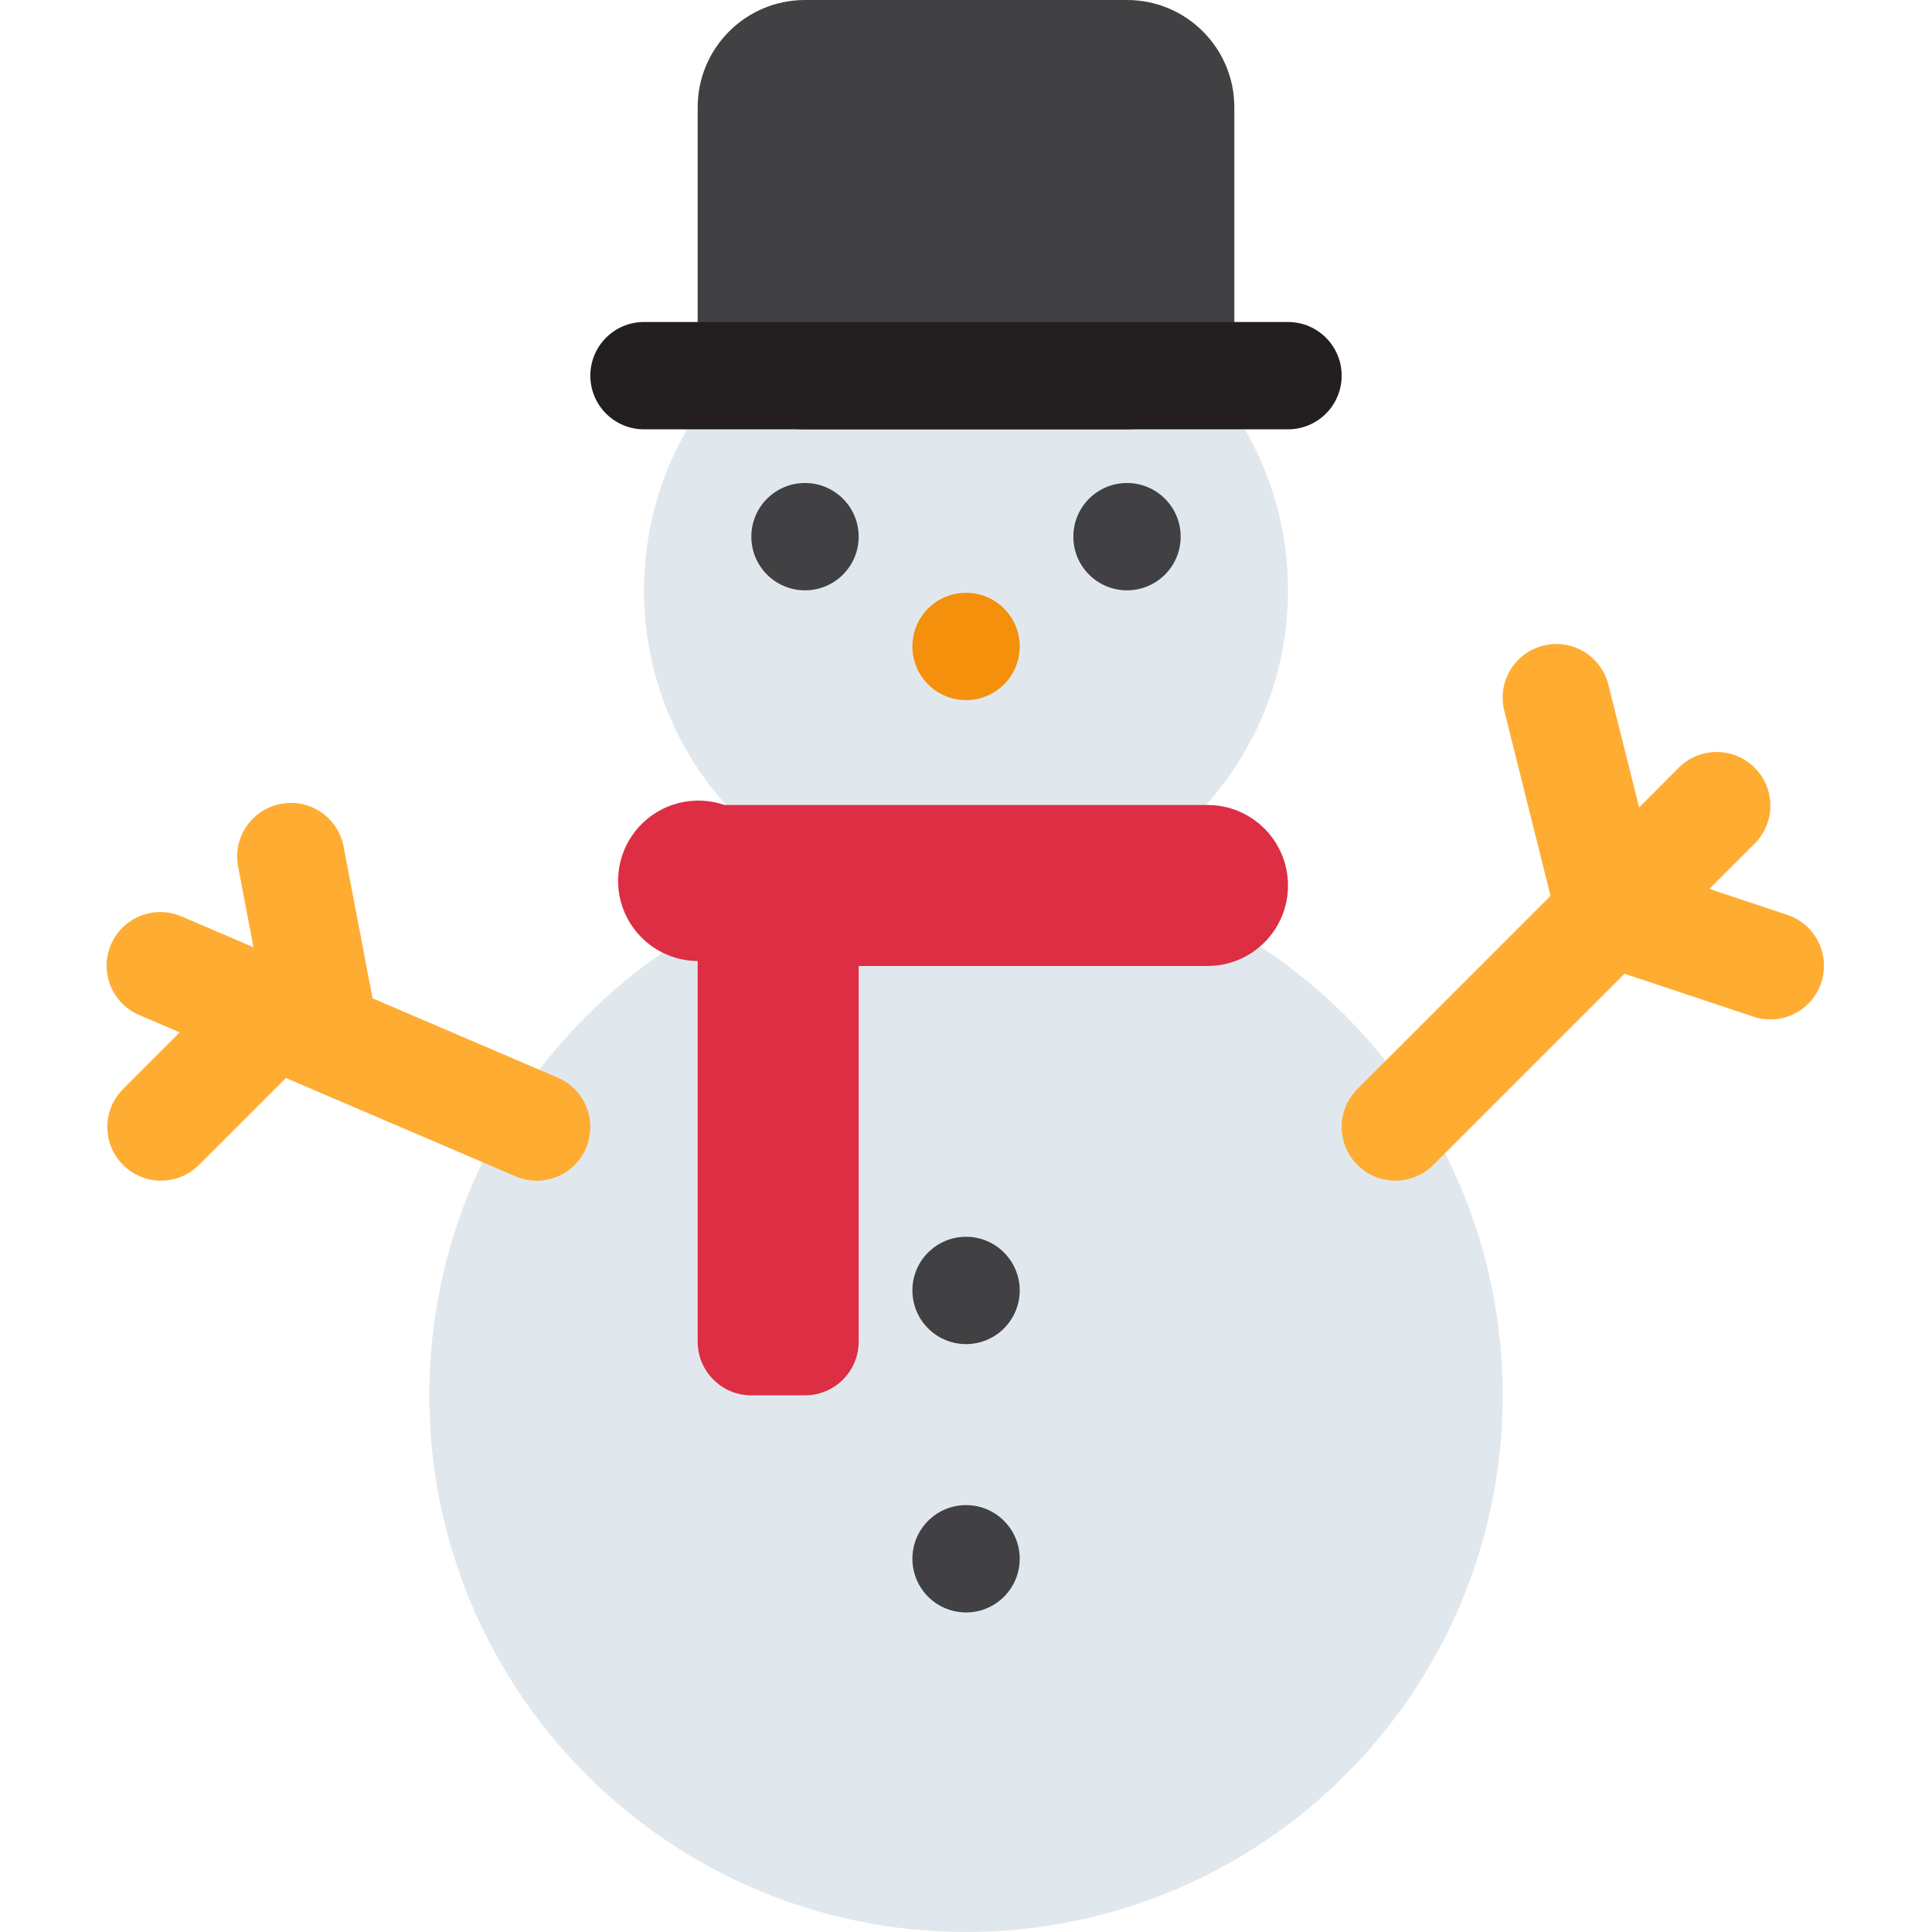
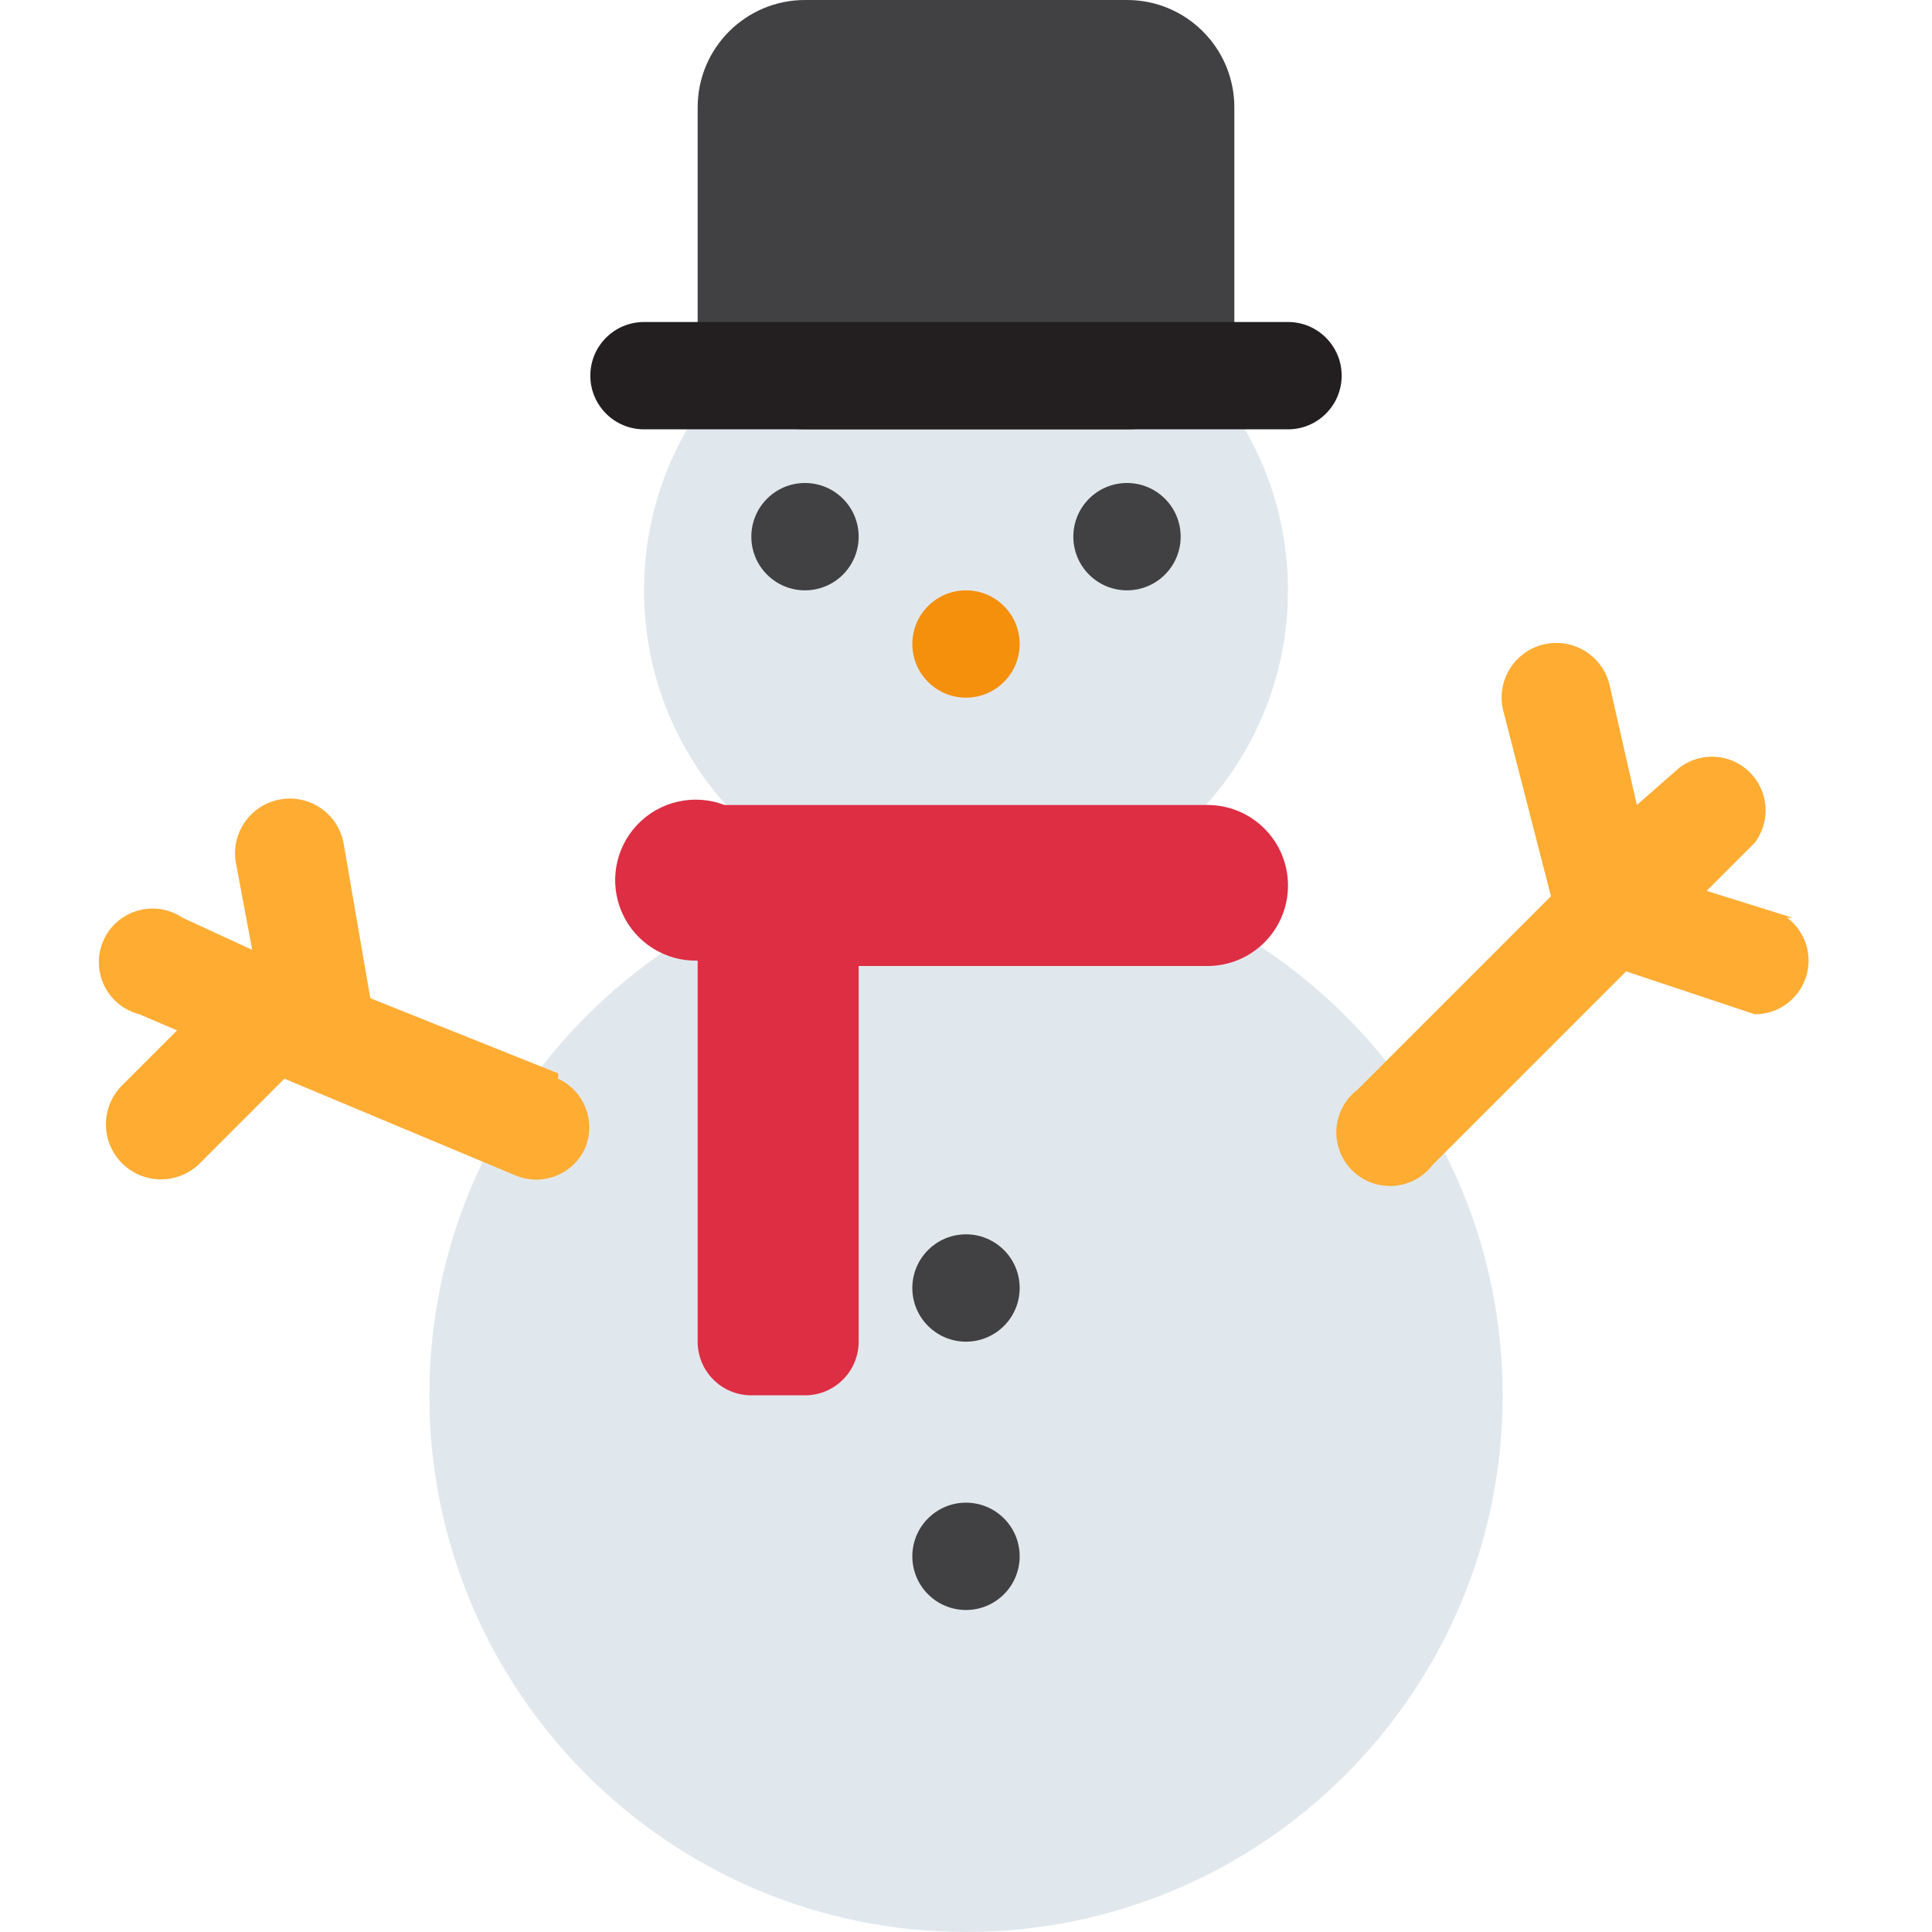
<svg xmlns="http://www.w3.org/2000/svg" viewBox="0 0 45 45">
  <defs>
    <clipPath id="a">
      <path d="M0 36h36V0H0v36z" />
    </clipPath>
  </defs>
  <g clip-path="url(#a)" transform="matrix(1.25 0 0 -1.25 0 45)">
-     <path d="M8 10c0 5.523 4.477 10 10 10s10-4.477 10-10S23.523 0 18 0 8 4.477 8 10" fill="#e1e8ed" />
+     <path d="M8 10a10 10 0 1 0 20 0 10 10 0 0 0-20 0" fill="#e1e8ed" />
    <path d="M12 25a6 6 0 1 0 12 0 6 6 0 0 0-12 0" fill="#e1e8ed" />
    <path d="M23 30a2 2 0 0 0-2-2h-6a2 2 0 0 0-2 2v4a2 2 0 0 0 2 2h6a2 2 0 0 0 2-2v-4z" fill="#414042" />
    <path d="M25 29a1 1 0 0 0-1-1H12a1 1 0 0 0 0 2h12a1 1 0 0 0 1-1" fill="#231f20" />
-     <path d="M22.5 21h-9a1.495 1.495 0 1 1-.5-2.908V11a1 1 0 0 1 1-1h1a1 1 0 0 1 1 1v7h6.5a1.5 1.5 0 1 1 0 3" fill="#dd2e44" />
-     <path d="M19 12a1 1 0 1 0-1.998-.002A1 1 0 0 0 19 12M19 7a1 1 0 1 0-1.998-.002A1 1 0 0 0 19 7" fill="#414042" />
-     <path d="M19 24a1 1 0 1 0-1.998-.002A1 1 0 0 0 19 24" fill="#f4900c" />
-     <path d="M16 26a1 1 0 1 0-2 0 1 1 0 0 0 2 0M22 26a1 1 0 1 0-2 0 1 1 0 1 0 2 0" fill="#414042" />
-     <path d="M10.394 15.919l-3.452 1.479-.547 2.866a1.001 1.001 0 0 1-1.965-.375l.294-1.54-1.33.57a1 1 0 1 1-.788-1.838l.743-.318-1.056-1.056a.999.999 0 1 1 1.414-1.414l1.621 1.62 4.278-1.832a.996.996 0 0 1 1.313.526 1 1 0 0 1-.525 1.312M33.316 18.949l-1.465.488.856.856a1 1 0 0 1-1.414 1.414l-.75-.752-.574 2.288a.999.999 0 1 1-1.939-.486l.862-3.45-3.599-3.6a.999.999 0 1 1 1.414-1.414l3.563 3.563 2.413-.804a1 1 0 0 1 .633 1.897" fill="#ffac33" />
+     <path d="M22.5 21h-9a1.5 1.5 0 1 1-.5-2.9V11a1 1 0 0 1 1-1h1a1 1 0 0 1 1 1v7h6.5a1.5 1.5 0 1 1 0 3" fill="#dd2e44" />
+     <path d="M19 12a1 1 0 1 0-2 0 1 1 0 0 0 2 0m0-5a1 1 0 1 0-2 0 1 1 0 0 0 2 0" fill="#414042" />
+     <path d="M19 24a1 1 0 1 0-2 0 1 1 0 0 0 2 0" fill="#f4900c" />
+     <path d="M16 26a1 1 0 1 0-2 0 1 1 0 0 0 2 0m6 0a1 1 0 1 0-2 0 1 1 0 1 0 2 0" fill="#414042" />
+     <path d="M10.4 16l-3.5 1.4-.5 2.9a1 1 0 0 1-2-.4l.3-1.6-1.3.6a1 1 0 1 1-.8-1.8l.7-.3-1-1a1 1 0 1 1 1.4-1.5l1.6 1.6 4.3-1.8a1 1 0 0 1 1.3.5 1 1 0 0 1-.5 1.3m23 3l-1.6.5.9.9a1 1 0 0 1-1.4 1.4l-.8-.7-.5 2.2a1 1 0 1 1-2-.4l.9-3.5-3.6-3.6a1 1 0 1 1 1.4-1.4l3.6 3.6 2.4-.8a1 1 0 0 1 .6 1.8" fill="#ffac33" />
  </g>
</svg>
